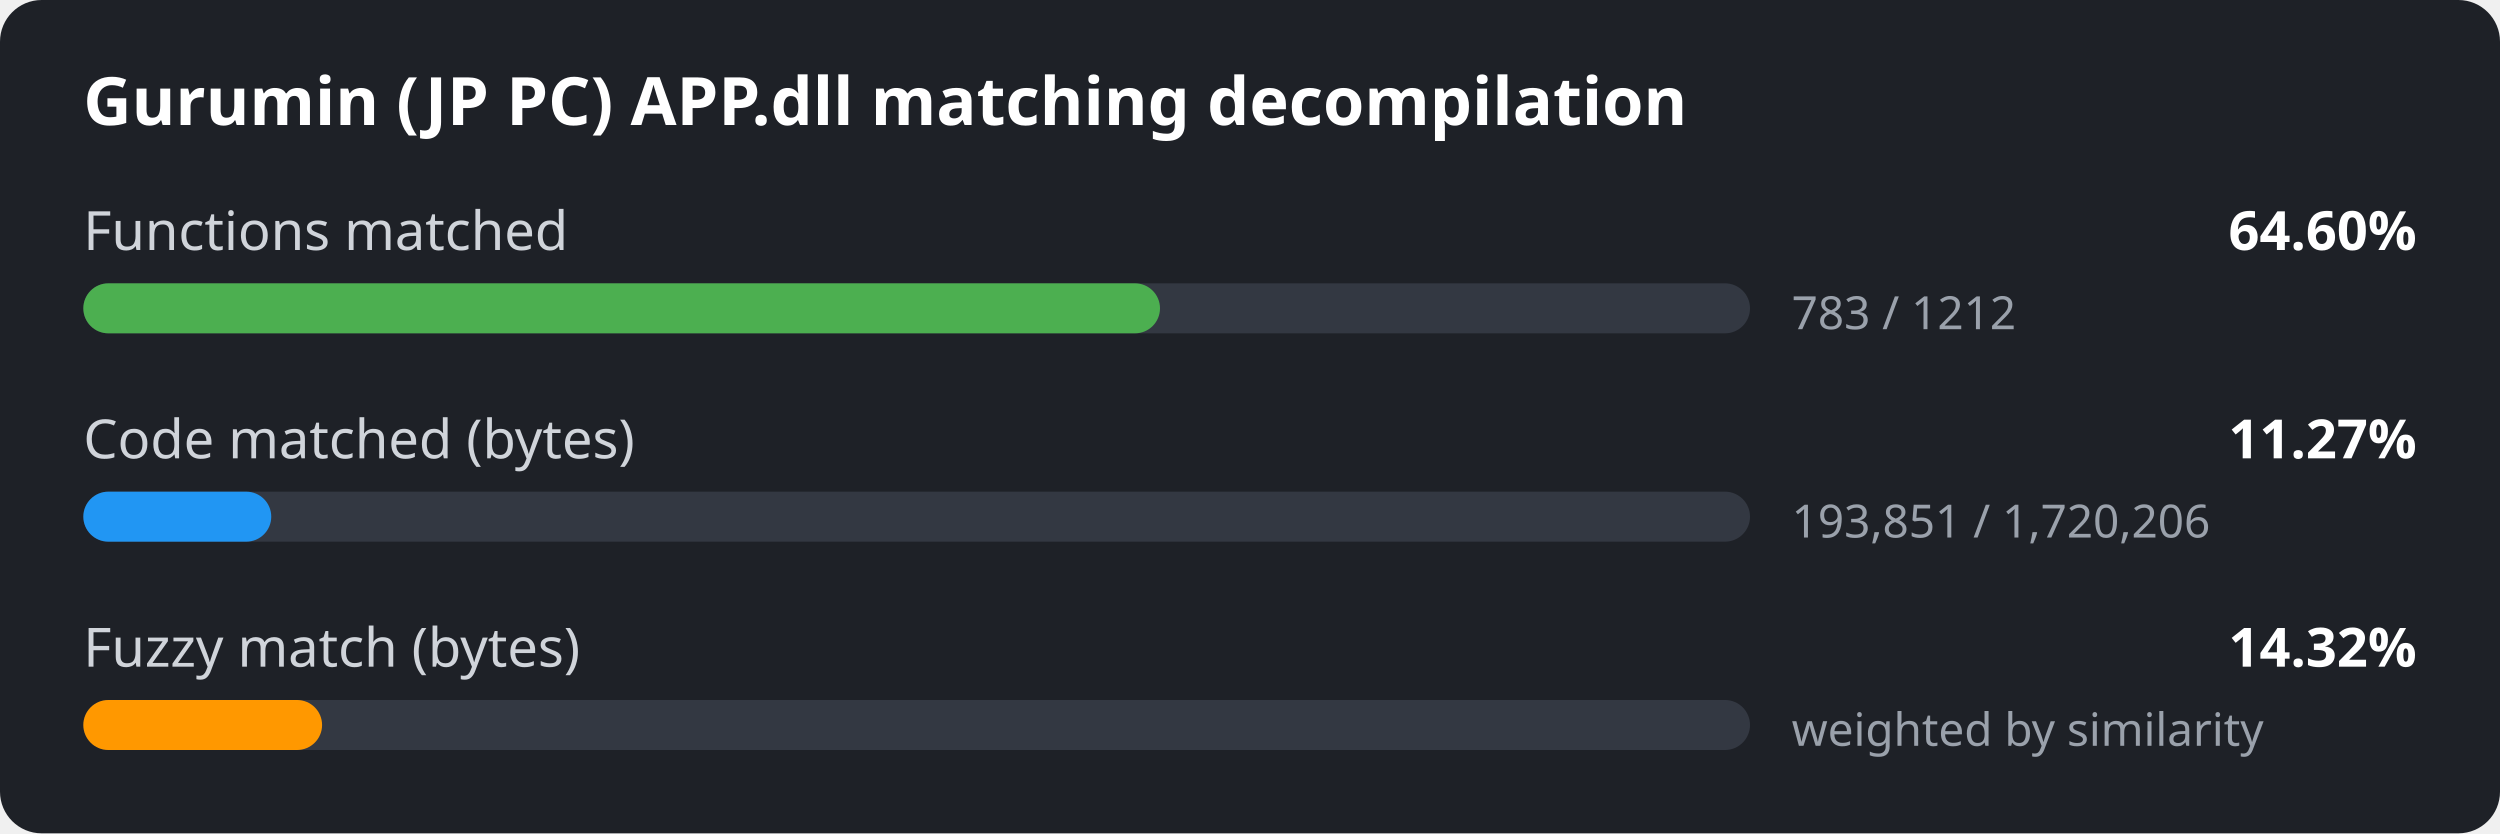
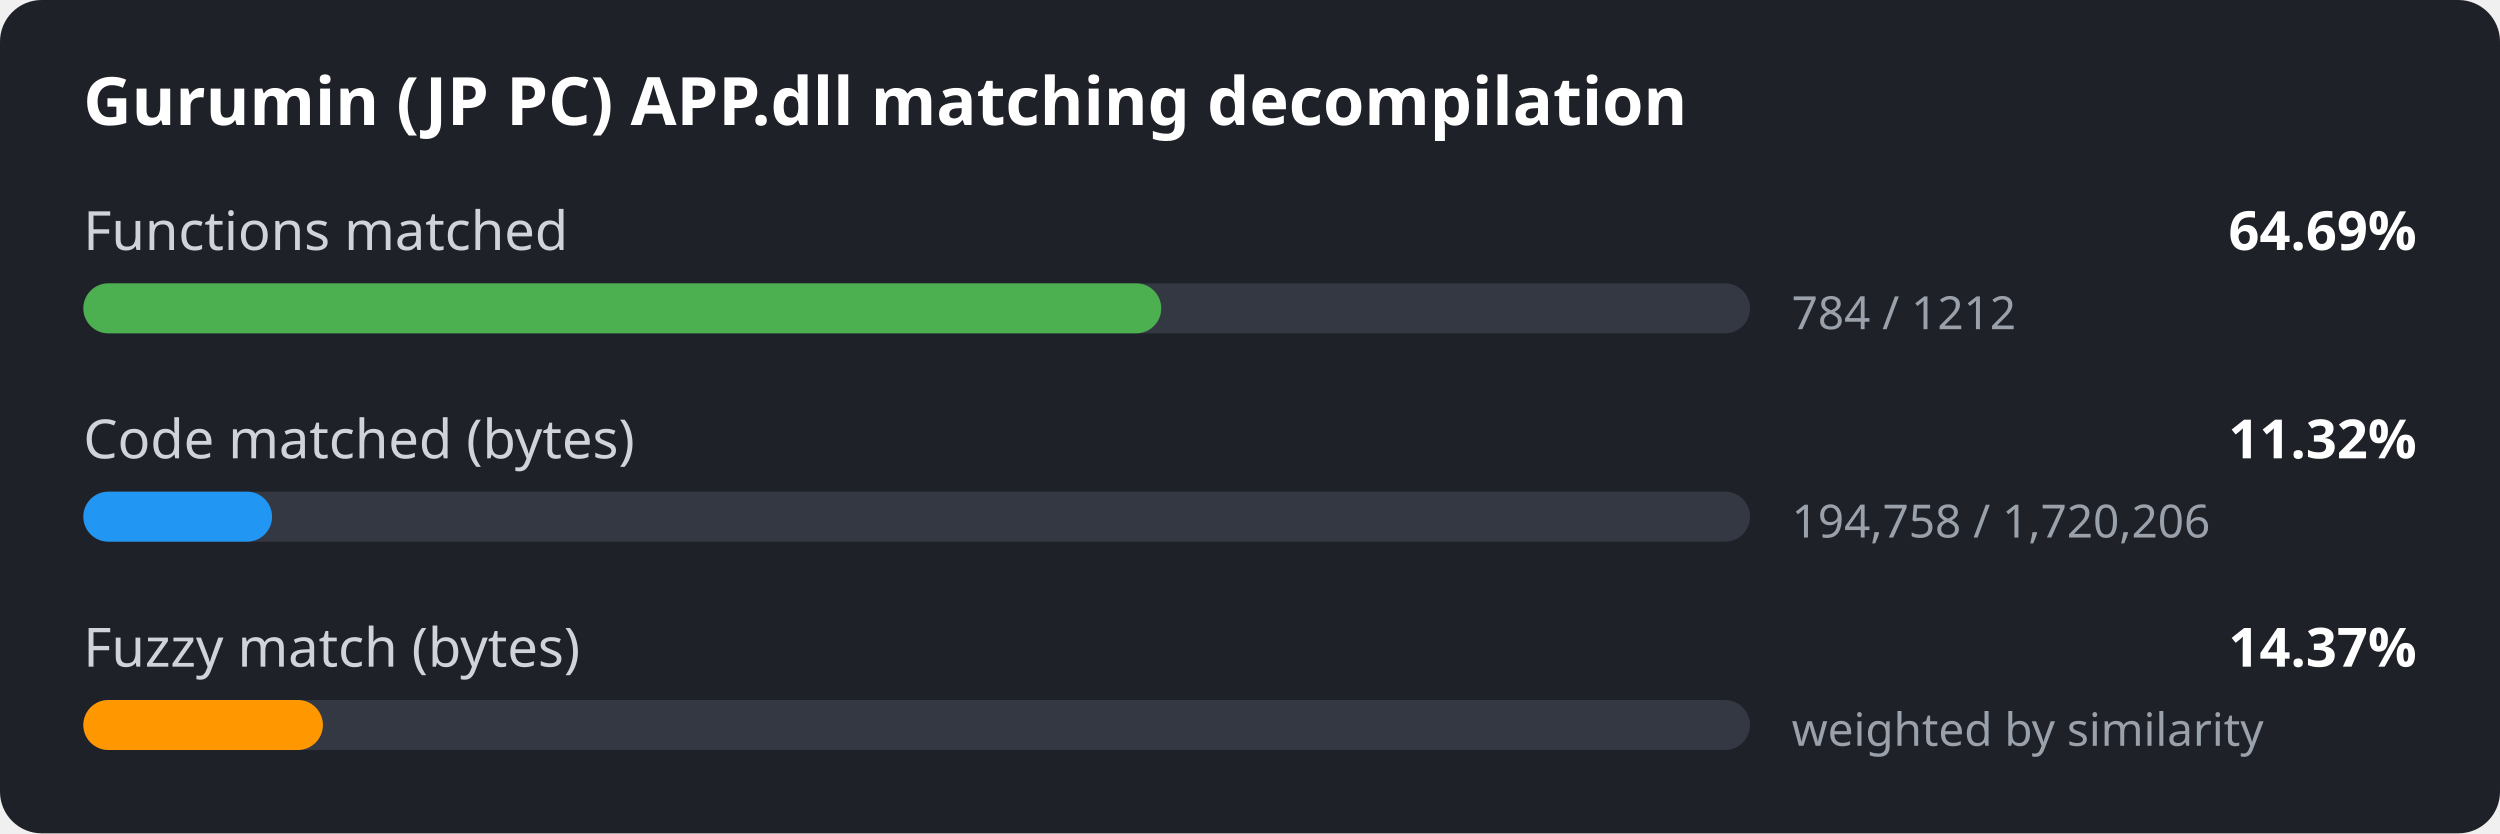
<svg xmlns="http://www.w3.org/2000/svg" width="600" height="200" viewBox="0 0 600 200">
  <style>
.bg { fill: #1e2127; }
.title { font: 600 16px sans-serif; fill: #ffffff; }
.label { font: 13px sans-serif; fill: #d0d4da; }
.value { font: 600 13px sans-serif; fill: #ffffff; }
.detail { font: 11px sans-serif; fill: #9aa1ab; }
.track { fill: #333842; }
</style>
  <rect width="600" height="200" rx="10" class="bg" />
  <text x="20" y="30" class="title">Gurumin (JP PC) APP.dll matching decompilation</text>
  <text x="20" y="60" class="label">Functions matched</text>
-   <text x="580" y="60" class="value" text-anchor="end">64.60%</text>
+   <text x="580" y="60" class="value" text-anchor="end">64.69%</text>
  <rect x="20" y="68" width="400" height="12" rx="6" class="track" />
-   <rect x="20" y="68" width="258.4" height="12" rx="6" fill="#4caf50" />
-   <text x="430" y="79" class="detail">783 / 1212</text>
+   <rect x="20" y="68" width="258.7" height="12" rx="6" fill="#4caf50" />
+   <text x="430" y="79" class="detail">784 / 1212</text>
  <text x="20" y="110" class="label">Code matched (bytes)</text>
-   <text x="580" y="110" class="value" text-anchor="end">11.27%</text>
+   <text x="580" y="110" class="value" text-anchor="end">11.32%</text>
  <rect x="20" y="118" width="400" height="12" rx="6" class="track" />
-   <rect x="20" y="118" width="45.1" height="12" rx="6" fill="#2196f3" />
-   <text x="430" y="129" class="detail">193,851 / 1,720,206</text>
+   <rect x="20" y="118" width="45.3" height="12" rx="6" fill="#2196f3" />
+   <text x="430" y="129" class="detail">194,758 / 1,720,206</text>
  <text x="20" y="160" class="label">Fuzzy match (bytes)</text>
-   <text x="580" y="160" class="value" text-anchor="end">14.32%</text>
+   <text x="580" y="160" class="value" text-anchor="end">14.37%</text>
  <rect x="20" y="168" width="400" height="12" rx="6" class="track" />
-   <rect x="20" y="168" width="57.3" height="12" rx="6" fill="#ff9800" />
+   <rect x="20" y="168" width="57.5" height="12" rx="6" fill="#ff9800" />
  <text x="430" y="179" class="detail">weighted by similarity</text>
</svg>
